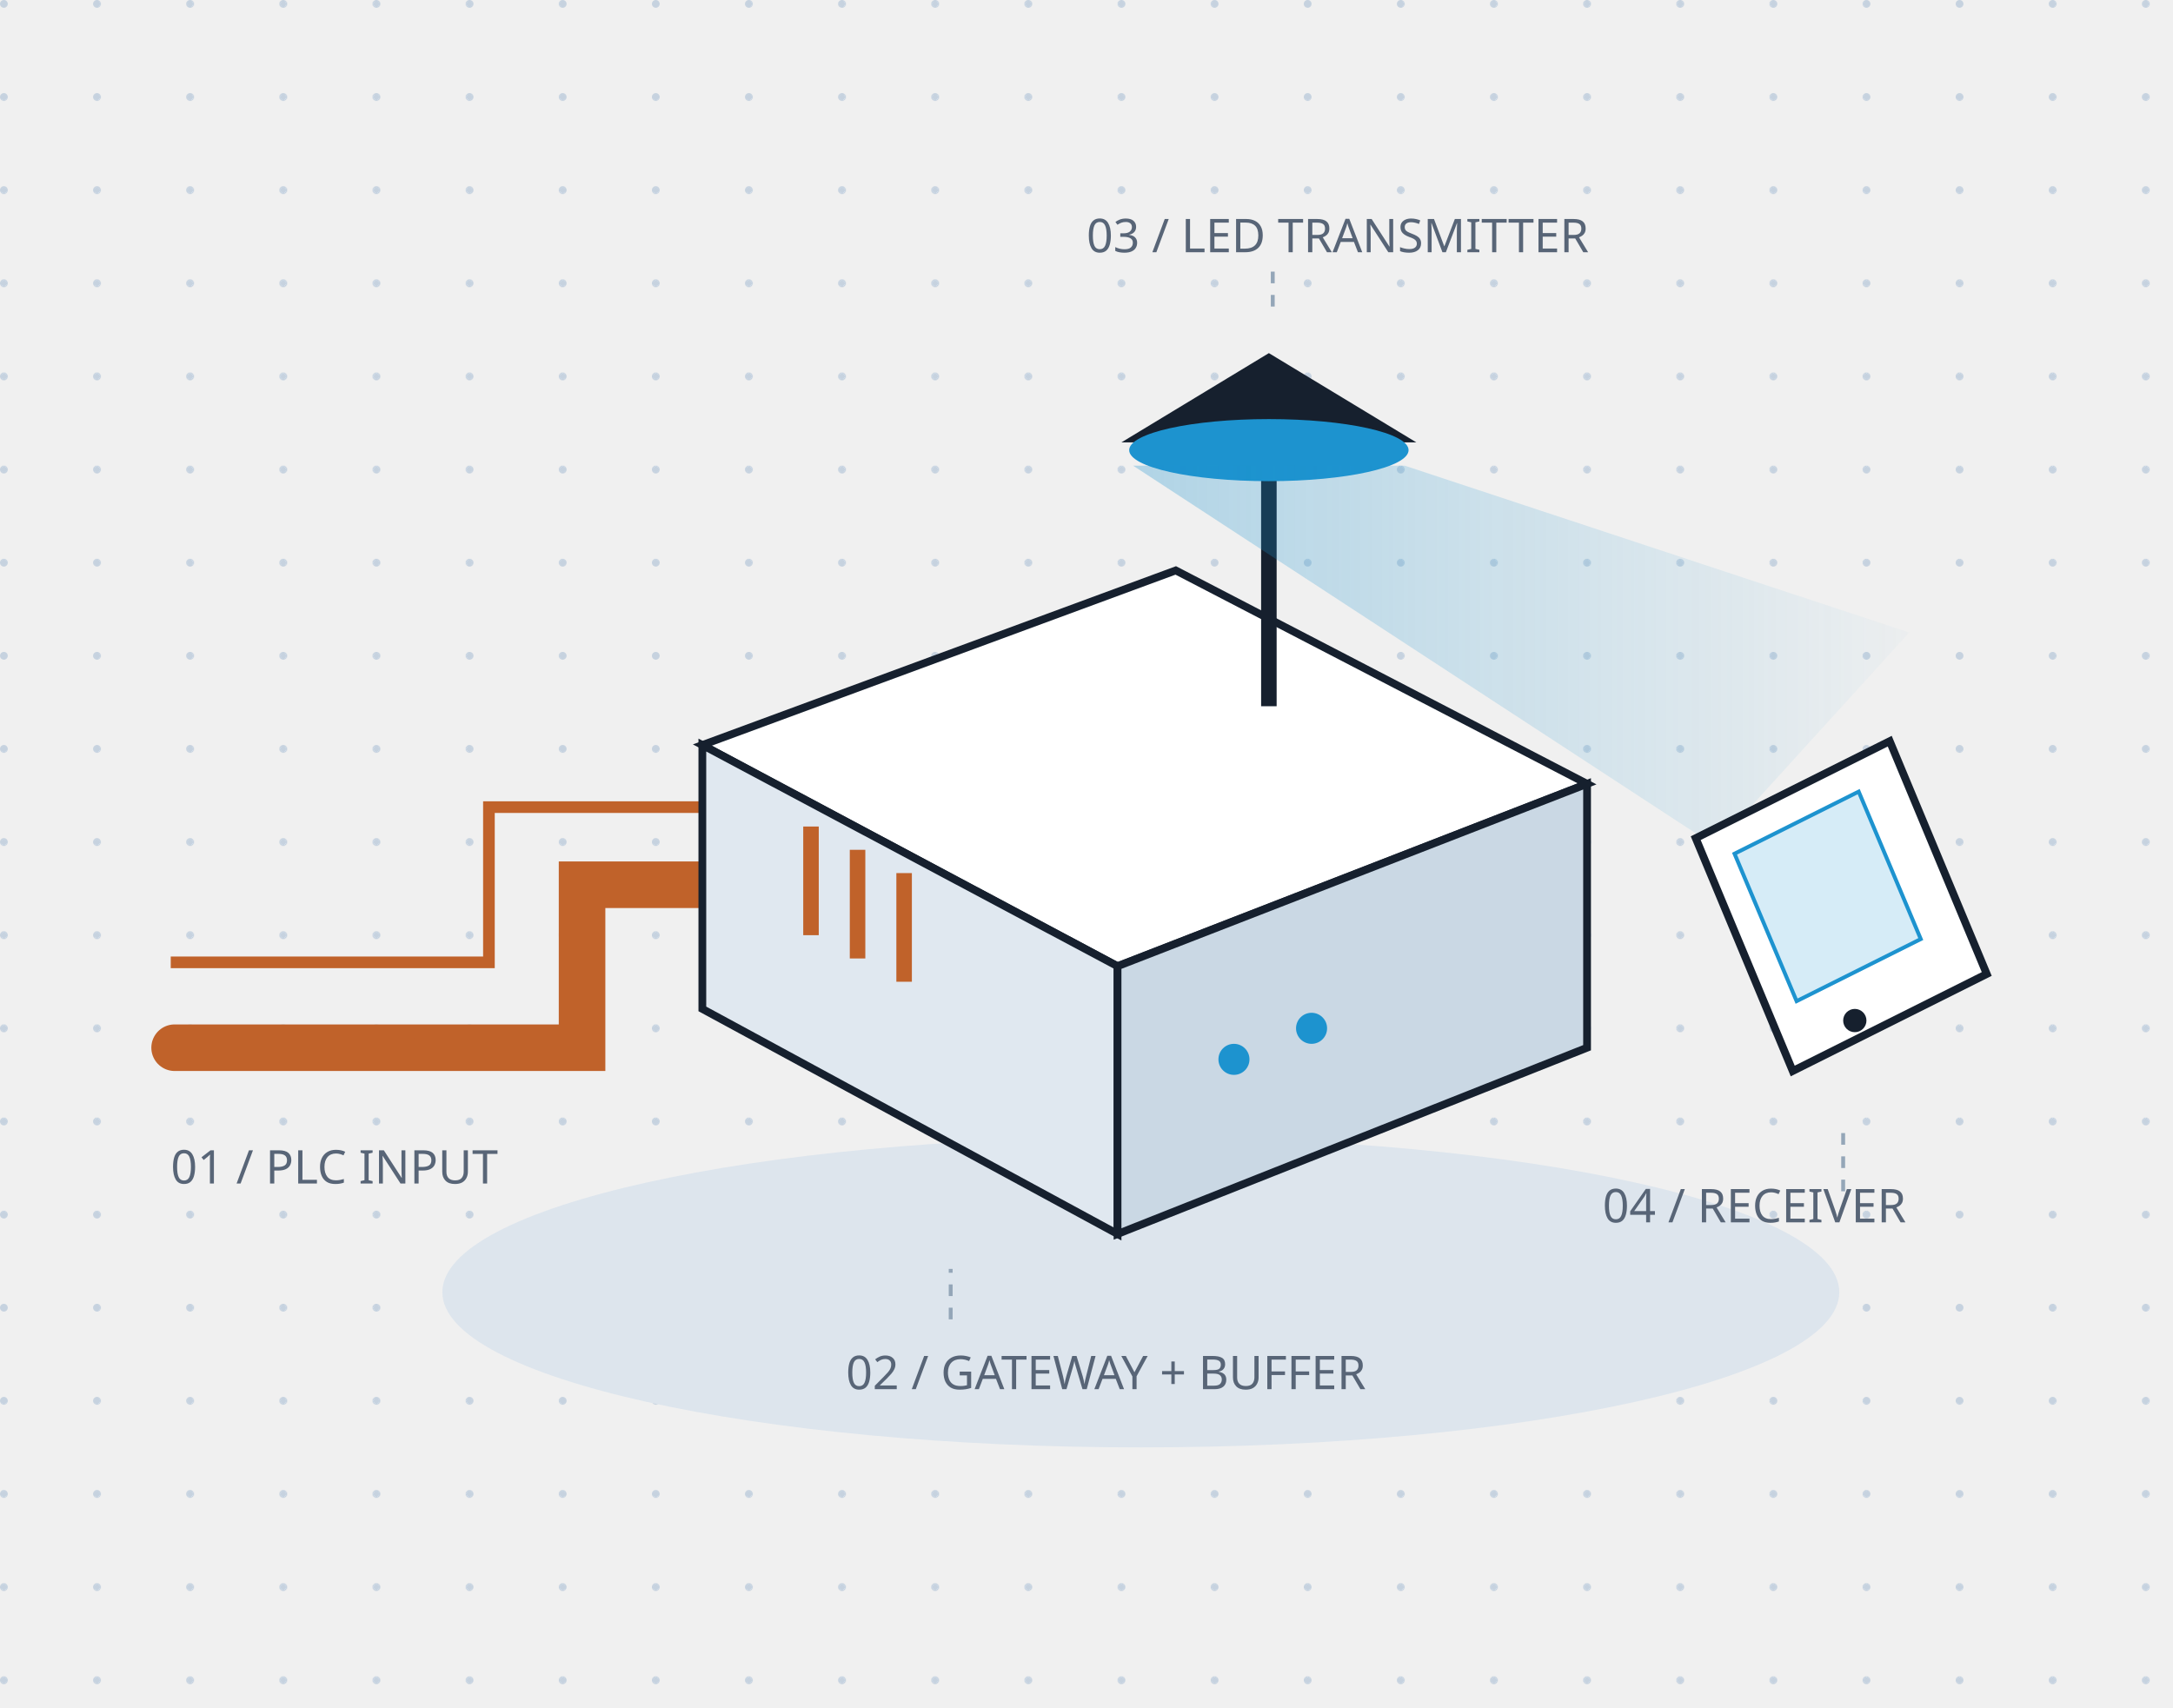
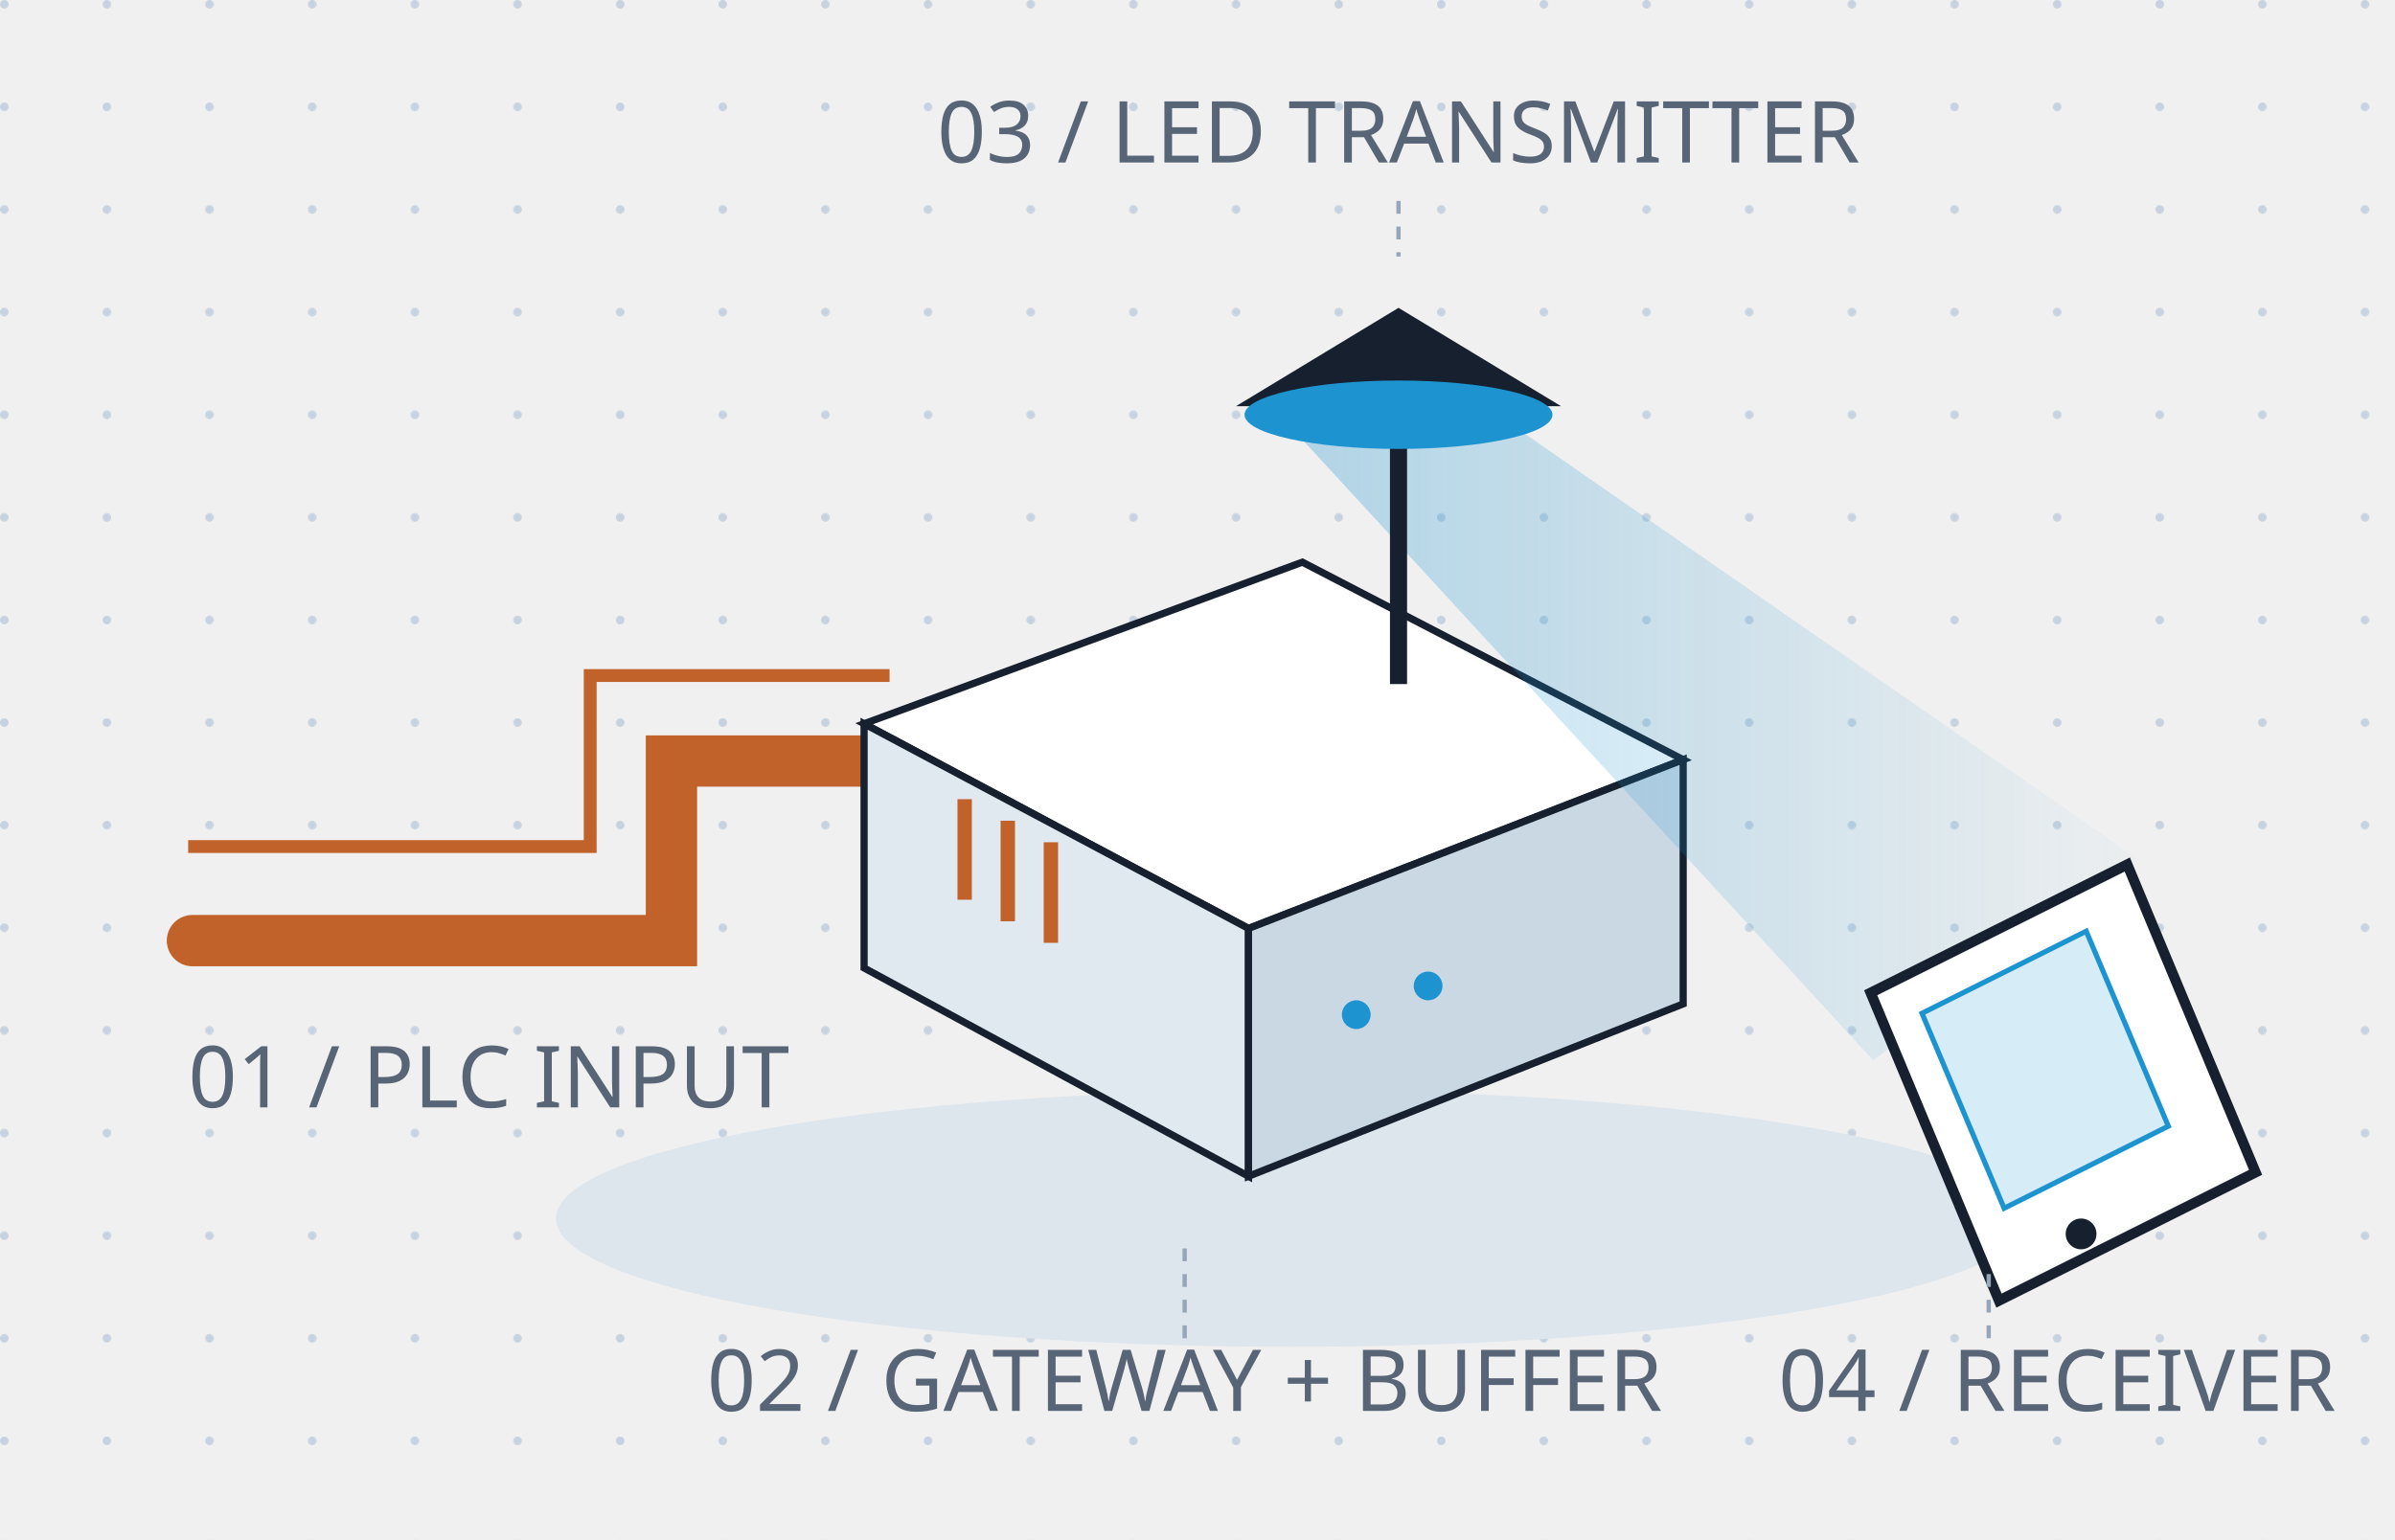
- <svg xmlns="http://www.w3.org/2000/svg" viewBox="0 0 560 440">
+ <svg xmlns="http://www.w3.org/2000/svg" width="560" height="360" viewBox="0 0 560 360" preserveAspectRatio="xMidYMid meet">
  <defs>
    <pattern id="grid" width="24" height="24" patternUnits="userSpaceOnUse">
      <circle cx="1" cy="1" r="1" fill="#C6D2DF" />
    </pattern>
    <linearGradient id="beam">
      <stop stop-color="#1D93CF" stop-opacity=".3" />
      <stop offset="1" stop-color="#1D93CF" stop-opacity=".02" />
    </linearGradient>
  </defs>
-   <rect width="560" height="440" fill="url(#grid)" />
-   <ellipse cx="294" cy="333" rx="180" ry="40" fill="#DDE5ED" />
-   <path d="M45 270h105v-42h50" fill="none" stroke="#C0622A" stroke-width="12" stroke-linecap="round" />
-   <path d="M44 248h82v-40h75" fill="none" stroke="#C0622A" stroke-width="3" />
-   <path d="M181 192l122-45 106 55-121 47z" fill="#fff" stroke="#16202E" stroke-width="2" />
-   <path d="M181 192v68l107 58v-69z" fill="#E0E8F0" stroke="#16202E" stroke-width="2" />
-   <path d="M288 249l121-47v68l-121 48z" fill="#CAD8E4" stroke="#16202E" stroke-width="2" />
-   <path d="M209 213v28m12-22v28m12-22v28" stroke="#C0622A" stroke-width="4" />
-   <circle cx="318" cy="273" r="4" fill="#1D93CF" />
-   <circle cx="338" cy="265" r="4" fill="#1D93CF" />
-   <path d="M327 182V106" stroke="#16202E" stroke-width="4" />
-   <path d="M327 91l-38 23h76z" fill="#16202E" />
-   <ellipse cx="327" cy="116" rx="36" ry="8" fill="#1D93CF" />
-   <path d="M292 120L442 218l50-55-130-43z" fill="url(#beam)" />
-   <path d="M437 216l50-25 25 60-50 25z" fill="#fff" stroke="#16202E" stroke-width="2" />
-   <path d="M447 220l32-16 16 38-32 16z" fill="#D6ECF7" stroke="#1D93CF" />
-   <circle cx="478" cy="263" r="3" fill="#16202E" />
-   <g font-family="Segoe UI,system-ui,sans-serif" font-size="12" fill="#586577">
-     <text x="44" y="305">01 / PLC INPUT</text>
-     <text x="218" y="358">02 / GATEWAY + BUFFER</text>
-     <text x="280" y="65">03 / LED TRANSMITTER</text>
-     <text x="413" y="315">04 / RECEIVER</text>
+   <rect width="560" height="360" fill="url(#grid)" />
+   <ellipse cx="302" cy="285" rx="172" ry="30" fill="#DDE5ED" />
+   <path d="M45 220h112v-42h53" fill="none" stroke="#C0622A" stroke-width="12" stroke-linecap="round" />
+   <path d="M44 198h94v-40h70" fill="none" stroke="#C0622A" stroke-width="3" />
+   <g transform="translate(50 8) scale(.84)">
+     <path d="M181 192l122-45 106 55-121 47z" fill="#fff" stroke="#16202E" stroke-width="2" />
+     <path d="M181 192v68l107 58v-69z" fill="#E0E8F0" stroke="#16202E" stroke-width="2" />
+     <path d="M288 249l121-47v68l-121 48z" fill="#CAD8E4" stroke="#16202E" stroke-width="2" />
+     <path d="M209 213v28m12-22v28m12-22v28" stroke="#C0622A" stroke-width="4" />
+     <circle cx="318" cy="273" r="4" fill="#1D93CF" />
+     <circle cx="338" cy="265" r="4" fill="#1D93CF" />
  </g>
-   <path d="M328 70v12m-83 258v-13m230-20v-17" stroke="#94A6B8" stroke-dasharray="3 3" />
+   <path d="M301 99L438 248l62-47-147-102z" fill="url(#beam)" />
+   <path d="M327 160V86" stroke="#16202E" stroke-width="4" />
+   <path d="M327 72l-38 23h76z" fill="#16202E" />
+   <ellipse cx="327" cy="97" rx="36" ry="8" fill="#1D93CF" />
+   <g transform="translate(-87 -27) scale(1.2)">
+     <path d="M437 216l50-25 25 60-50 25z" fill="#fff" stroke="#16202E" stroke-width="2" />
+     <path d="M447 220l32-16 16 38-32 16z" fill="#D6ECF7" stroke="#1D93CF" />
+     <circle cx="478" cy="263" r="3" fill="#16202E" />
+   </g>
+   <g font-family="Segoe UI,system-ui,sans-serif" font-size="20" font-weight="500" fill="#586577">
+     <text x="44" y="259">01 / PLC INPUT</text>
+     <text x="277" y="330" text-anchor="middle">02 / GATEWAY + BUFFER</text>
+     <text x="327" y="38" text-anchor="middle">03 / LED TRANSMITTER</text>
+     <text x="481" y="330" text-anchor="middle">04 / RECEIVER</text>
+   </g>
+   <path d="M327 47v13m-50 253v-22m188 22v-15" fill="none" stroke="#94A6B8" stroke-dasharray="3 3" />
  <g fill="#C0622A">
-     <circle cx="69" cy="270" r="3" />
-     <circle cx="105" cy="270" r="3" />
+     <circle cx="69" cy="220" r="3" />
+     <circle cx="105" cy="220" r="3" />
  </g>
</svg>
